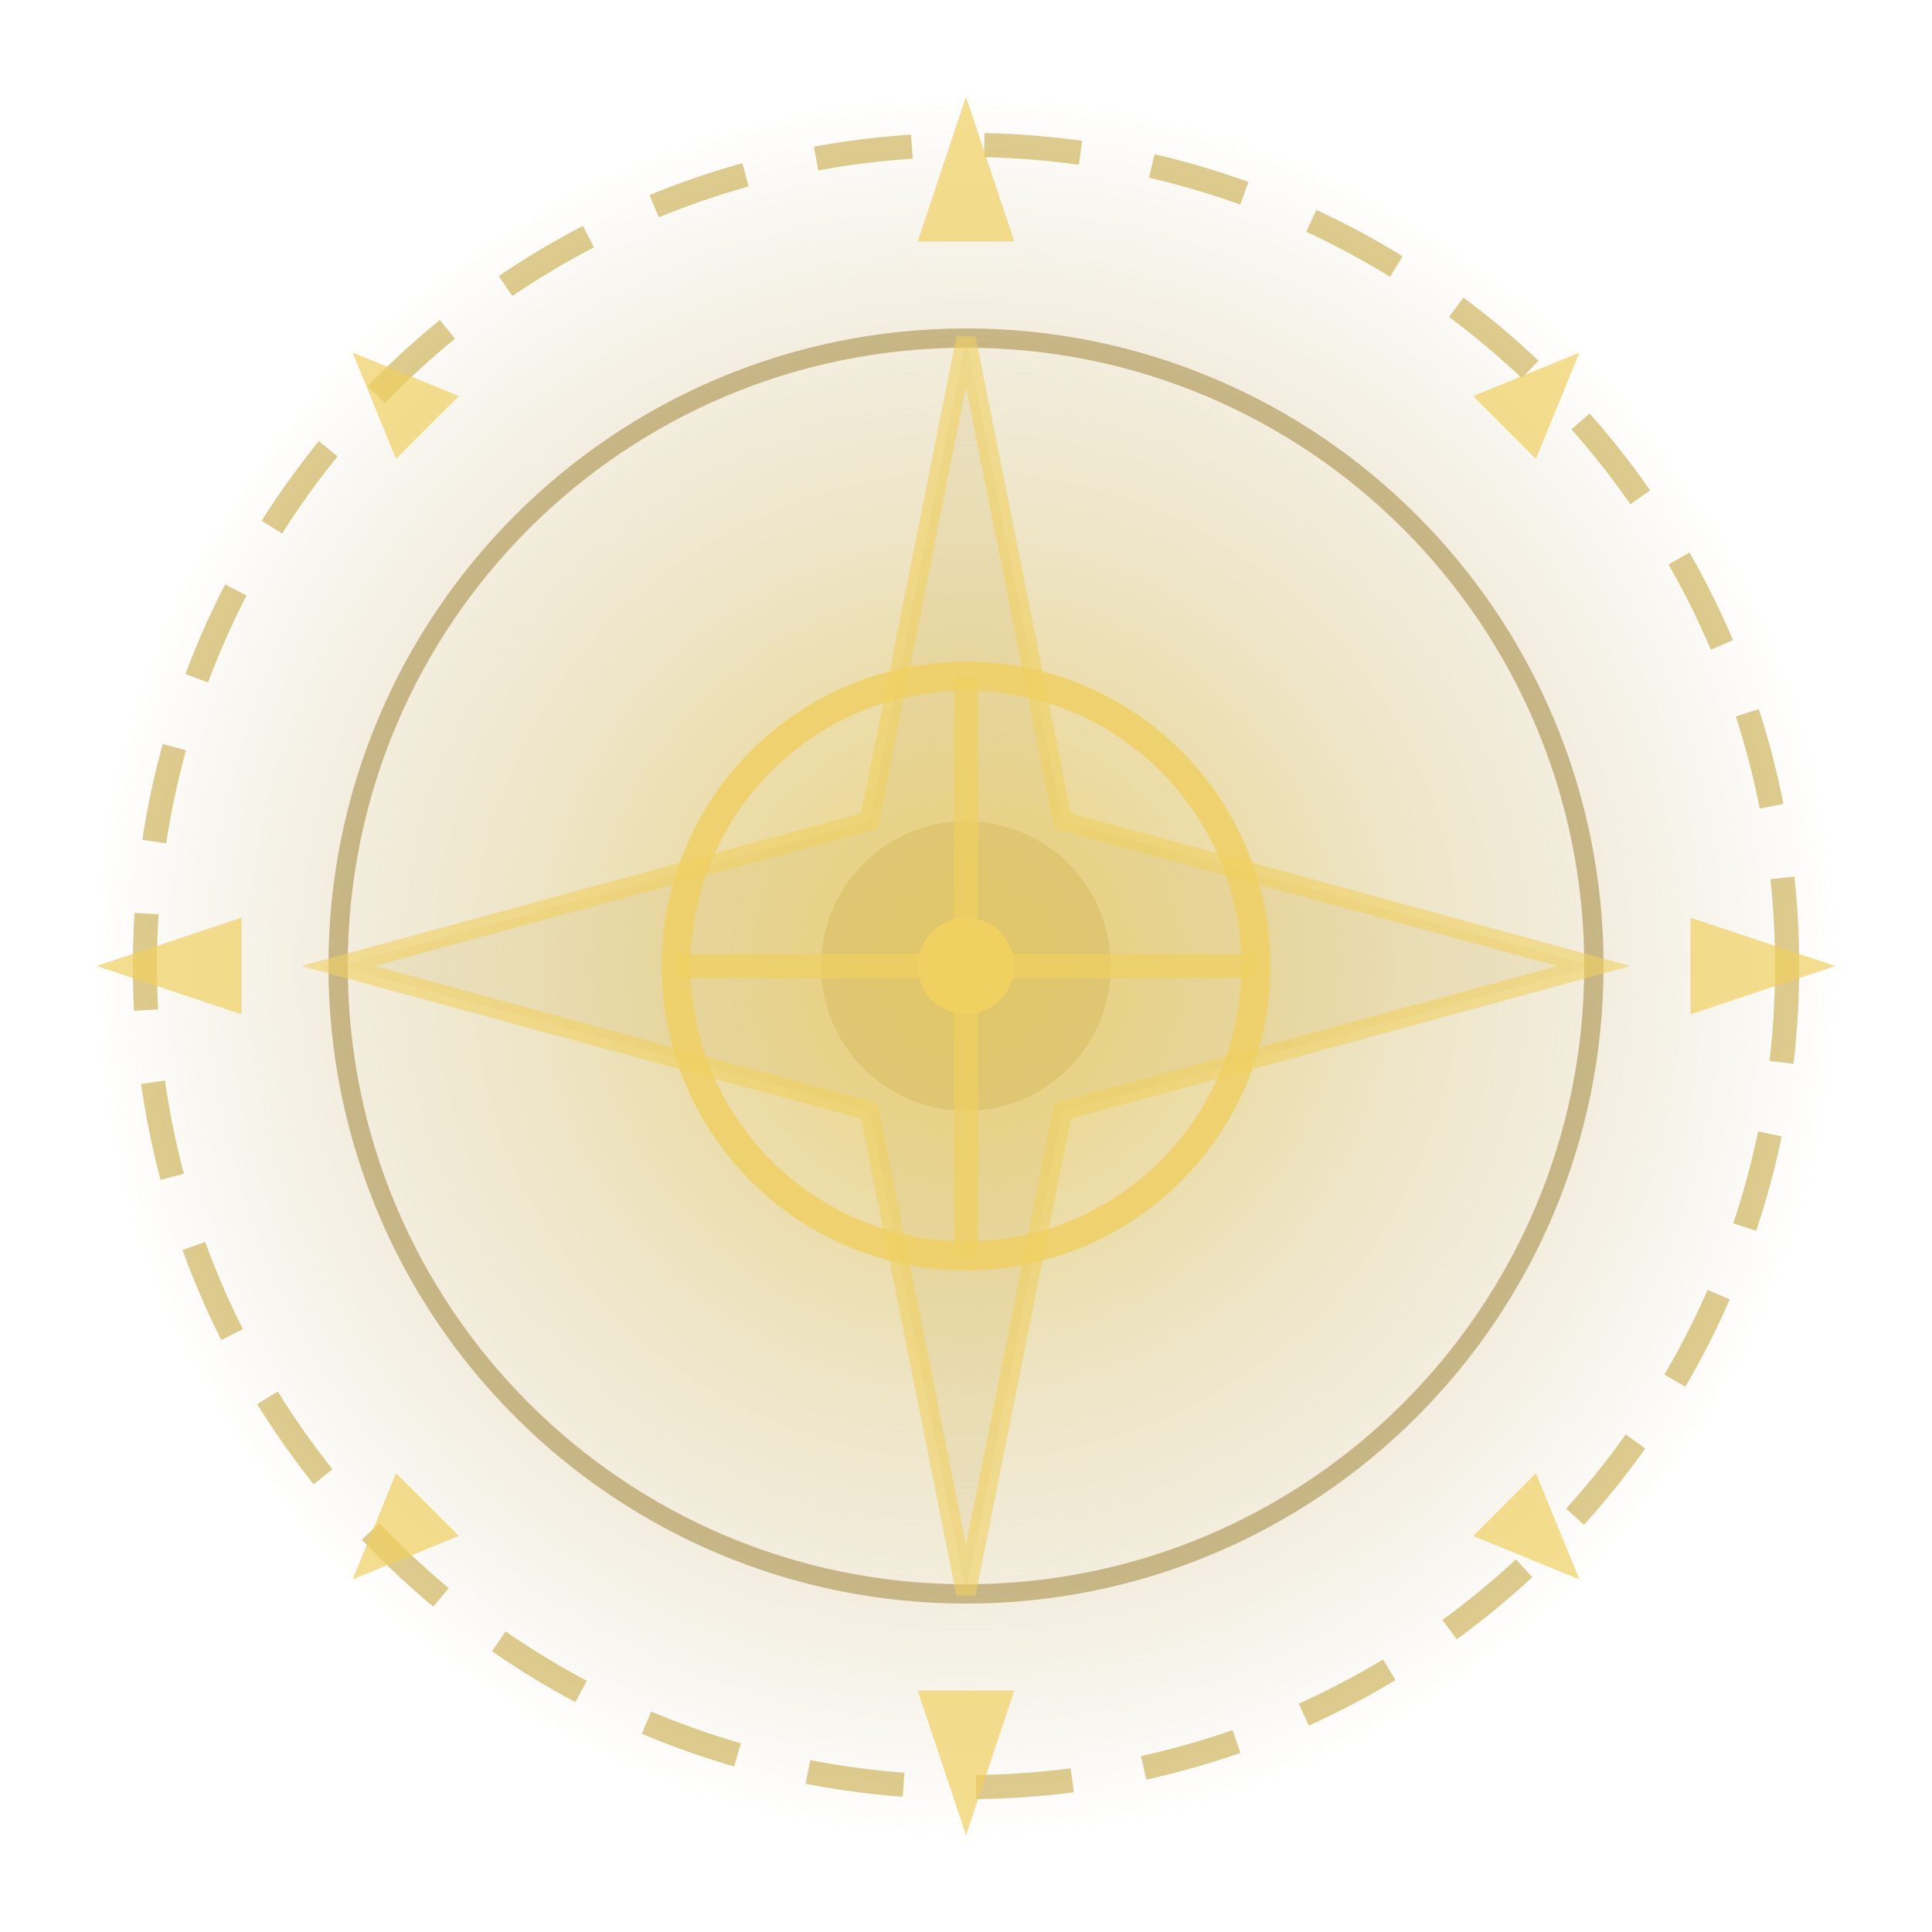
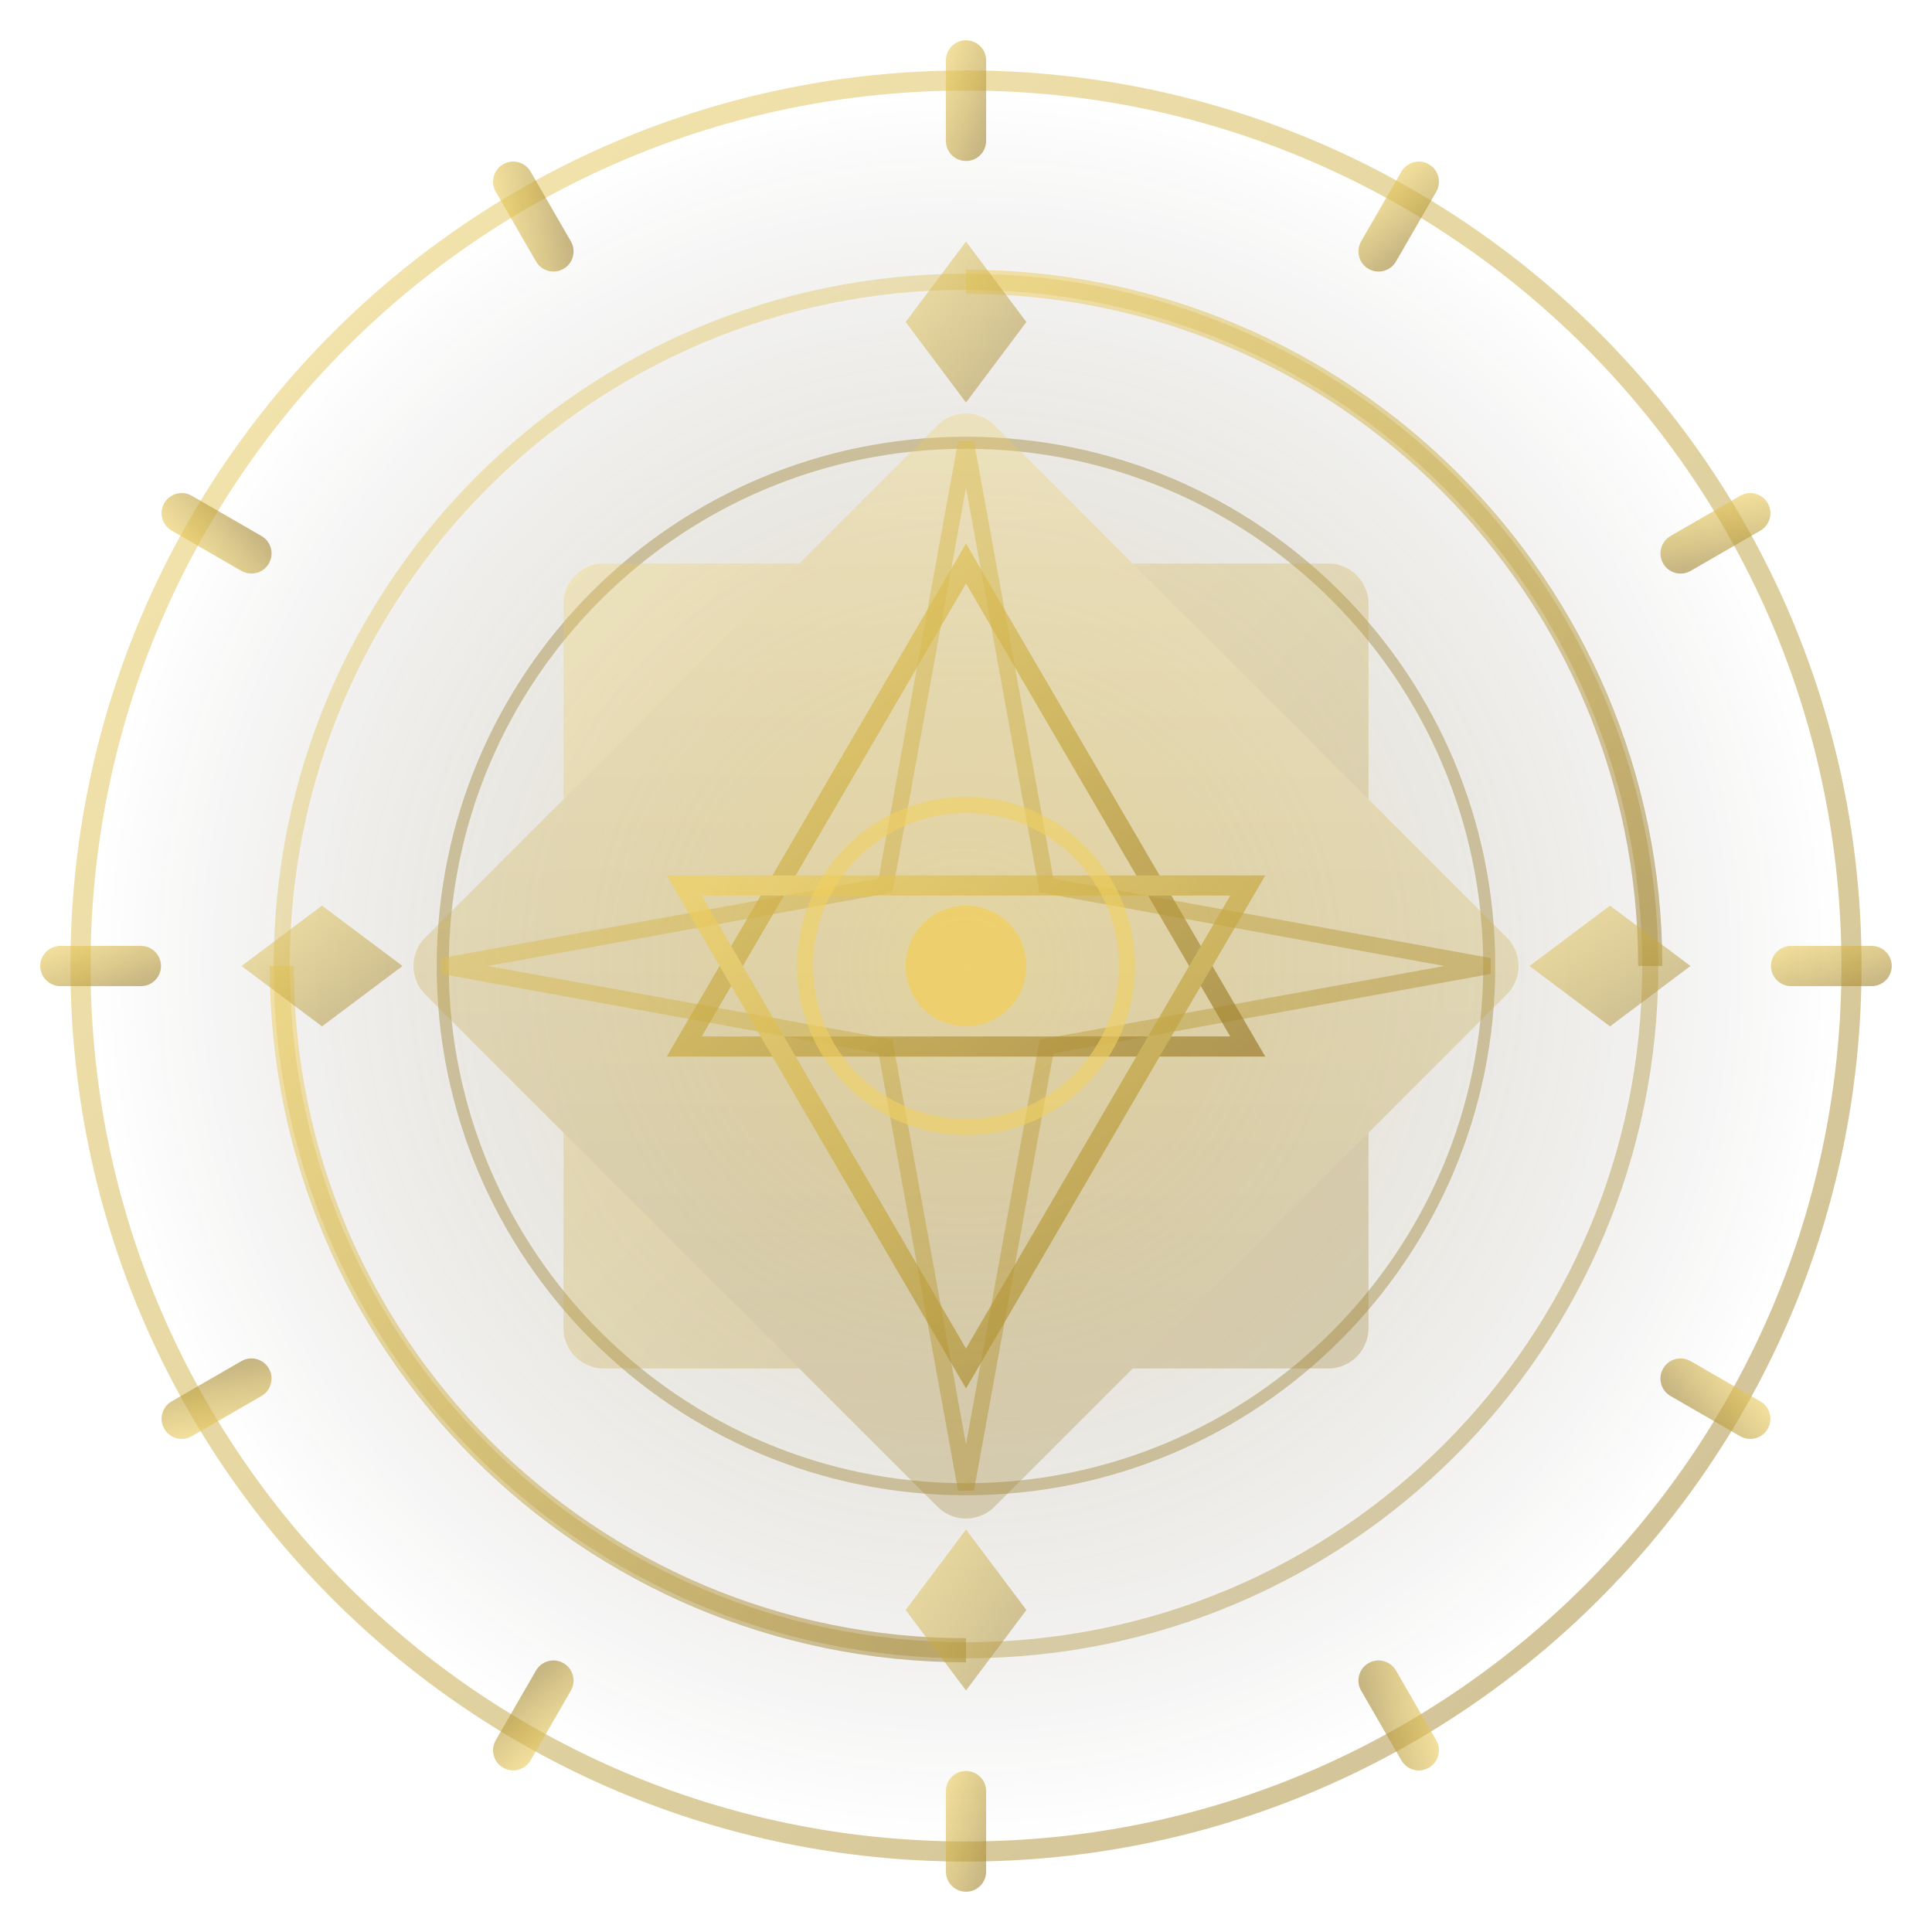
- <svg xmlns="http://www.w3.org/2000/svg" version="1.1" viewBox="0 0 40 40" style="enable-background:new 0 0 40 40;">
+ <svg xmlns="http://www.w3.org/2000/svg" version="1.1" viewBox="0 0 48 48" style="enable-background:new 0 0 48 48;">
  <defs>
    <style>
-       .bdo-logo-spin { animation: bdo-spin 8s linear infinite; transform-origin: 20px 20px; }
-       @keyframes bdo-spin { from { transform: rotate(0deg); } to { transform: rotate(360deg); } }
-       .bdo-logo-spin-rev { animation: bdo-spin-rev 12s linear infinite; transform-origin: 20px 20px; }
-       @keyframes bdo-spin-rev { from { transform: rotate(360deg); } to { transform: rotate(0deg); } }
+       .ring-outer { animation: spin-cw 20s linear infinite; transform-origin: 24px 24px; }
+       .ring-inner { animation: spin-ccw 14s linear infinite; transform-origin: 24px 24px; }
+       .ring-mid { animation: spin-cw 10s linear infinite; transform-origin: 24px 24px; }
+       .pulse { animation: pulse-glow 4s ease-in-out infinite; transform-origin: 24px 24px; }
+       @keyframes spin-cw { from { transform: rotate(0deg); } to { transform: rotate(360deg); } }
+       @keyframes spin-ccw { from { transform: rotate(360deg); } to { transform: rotate(0deg); } }
+       @keyframes pulse-glow { 0%, 100% { opacity: 0.4; } 50% { opacity: 0.8; } }
      @media (prefers-reduced-motion: reduce) {
-         .bdo-logo-spin, .bdo-logo-spin-rev { animation: none; }
+         .ring-outer, .ring-inner, .ring-mid, .pulse { animation: none; }
      }
    </style>
-     <radialGradient id="bdo-glow" cx="50%" cy="50%" r="50%">
-       <stop offset="0%" stop-color="#f0d060" stop-opacity="0.8" />
-       <stop offset="50%" stop-color="#c8aa44" stop-opacity="0.3" />
-       <stop offset="100%" stop-color="#9c7e2e" stop-opacity="0" />
+     <radialGradient id="bg-glow" cx="50%" cy="50%" r="50%">
+       <stop offset="0%" stop-color="#c8aa44" stop-opacity="0.3" />
+       <stop offset="100%" stop-color="#0a0908" stop-opacity="0" />
    </radialGradient>
+     <linearGradient id="gold-grad" x1="0%" y1="0%" x2="100%" y2="100%">
+       <stop offset="0%" stop-color="#f0d060" />
+       <stop offset="50%" stop-color="#c8aa44" />
+       <stop offset="100%" stop-color="#9c7e2e" />
+     </linearGradient>
  </defs>
-   <circle cx="20" cy="20" r="18" fill="url(#bdo-glow)" />
-   <g class="bdo-logo-spin">
-     <circle cx="20" cy="20" r="17" fill="none" stroke="#c8aa44" stroke-width="0.5" stroke-dasharray="2 1.5" opacity="0.6" />
-     <g fill="#f0d060" opacity="0.7">
-       <path d="M20 2 L21 5 L19 5 Z" />
-       <path d="M20 38 L21 35 L19 35 Z" />
-       <path d="M2 20 L5 21 L5 19 Z" />
-       <path d="M38 20 L35 21 L35 19 Z" />
-       <path d="M7.3 7.3 L9.5 8.2 L8.2 9.5 Z" transform="rotate(0 7.3 7.3)" />
-       <path d="M32.7 7.3 L30.5 8.2 L31.8 9.5 Z" transform="rotate(0 32.7 7.3)" />
-       <path d="M7.3 32.7 L9.5 31.8 L8.2 30.5 Z" transform="rotate(0 7.3 32.7)" />
-       <path d="M32.7 32.7 L30.5 31.8 L31.8 30.5 Z" transform="rotate(0 32.7 32.7)" />
+   <circle cx="24" cy="24" r="22" fill="url(#bg-glow)" />
+   <g class="ring-outer">
+     <circle cx="24" cy="24" r="22" fill="none" stroke="url(#gold-grad)" stroke-width="0.5" opacity="0.5" />
+     <g fill="url(#gold-grad)" opacity="0.6">
+       <rect x="23.5" y="1" width="1" height="3" rx="0.5" />
+       <rect x="23.5" y="44" width="1" height="3" rx="0.5" />
+       <rect x="1" y="23.5" width="3" height="1" rx="0.5" />
+       <rect x="44" y="23.5" width="3" height="1" rx="0.5" />
+       <rect x="23.5" y="1" width="1" height="3" rx="0.5" transform="rotate(30 24 24)" />
+       <rect x="23.5" y="1" width="1" height="3" rx="0.5" transform="rotate(60 24 24)" />
+       <rect x="23.5" y="1" width="1" height="3" rx="0.5" transform="rotate(120 24 24)" />
+       <rect x="23.5" y="1" width="1" height="3" rx="0.5" transform="rotate(150 24 24)" />
+       <rect x="23.5" y="1" width="1" height="3" rx="0.5" transform="rotate(210 24 24)" />
+       <rect x="23.5" y="1" width="1" height="3" rx="0.5" transform="rotate(240 24 24)" />
+       <rect x="23.5" y="1" width="1" height="3" rx="0.5" transform="rotate(300 24 24)" />
+       <rect x="23.5" y="1" width="1" height="3" rx="0.5" transform="rotate(330 24 24)" />
    </g>
  </g>
-   <g class="bdo-logo-spin-rev">
-     <circle cx="20" cy="20" r="13" fill="none" stroke="#9c7e2e" stroke-width="0.4" opacity="0.5" />
-     <path d="M20 7 L22 17 L33 20 L22 23 L20 33 L18 23 L7 20 L18 17 Z" fill="#c8aa44" opacity="0.15" />
-     <path d="M20 7 L22 17 L33 20 L22 23 L20 33 L18 23 L7 20 L18 17 Z" fill="none" stroke="#f0d060" stroke-width="0.4" opacity="0.6" />
+   <g class="ring-mid">
+     <circle cx="24" cy="24" r="17" fill="none" stroke="url(#gold-grad)" stroke-width="0.4" opacity="0.4" />
+     <g fill="none" stroke="url(#gold-grad)" stroke-width="0.6" opacity="0.5">
+       <path d="M24 7 A17 17 0 0 1 41 24" />
+       <path d="M24 41 A17 17 0 0 1 7 24" />
+     </g>
+     <g fill="url(#gold-grad)" opacity="0.5">
+       <path d="M24 6 L25.5 8 L24 10 L22.5 8 Z" />
+       <path d="M24 38 L25.5 40 L24 42 L22.5 40 Z" />
+       <path d="M6 24 L8 22.5 L10 24 L8 25.5 Z" />
+       <path d="M38 24 L40 22.5 L42 24 L40 25.5 Z" />
+     </g>
  </g>
-   <circle cx="20" cy="20" r="6" fill="none" stroke="#f0d060" stroke-width="0.6" opacity="0.8" />
-   <circle cx="20" cy="20" r="3" fill="#c8aa44" opacity="0.3" />
-   <path d="M20 14 L20 26 M14 20 L26 20" stroke="#f0d060" stroke-width="0.5" opacity="0.7" />
-   <circle cx="20" cy="20" r="1" fill="#f0d060" />
+   <g class="ring-inner">
+     <circle cx="24" cy="24" r="13" fill="none" stroke="#9c7e2e" stroke-width="0.3" opacity="0.4" />
+     <g opacity="0.3" fill="url(#gold-grad)">
+       <rect x="14" y="14" width="20" height="20" rx="1" transform="rotate(0 24 24)" />
+       <rect x="14" y="14" width="20" height="20" rx="1" transform="rotate(45 24 24)" />
+     </g>
+     <g fill="none" stroke="url(#gold-grad)" stroke-width="0.4" opacity="0.5">
+       <path d="M24 11 L26 22 L37 24 L26 26 L24 37 L22 26 L11 24 L22 22 Z" />
+     </g>
+   </g>
+   <g class="pulse">
+     <g fill="none" stroke="url(#gold-grad)" stroke-width="0.5" opacity="0.7">
+       <path d="M24 14 L31 26 L17 26 Z" />
+       <path d="M24 34 L17 22 L31 22 Z" />
+     </g>
+     <circle cx="24" cy="24" r="4" fill="none" stroke="#f0d060" stroke-width="0.4" opacity="0.6" />
+     <circle cx="24" cy="24" r="1.5" fill="#f0d060" opacity="0.8" />
+   </g>
</svg>
